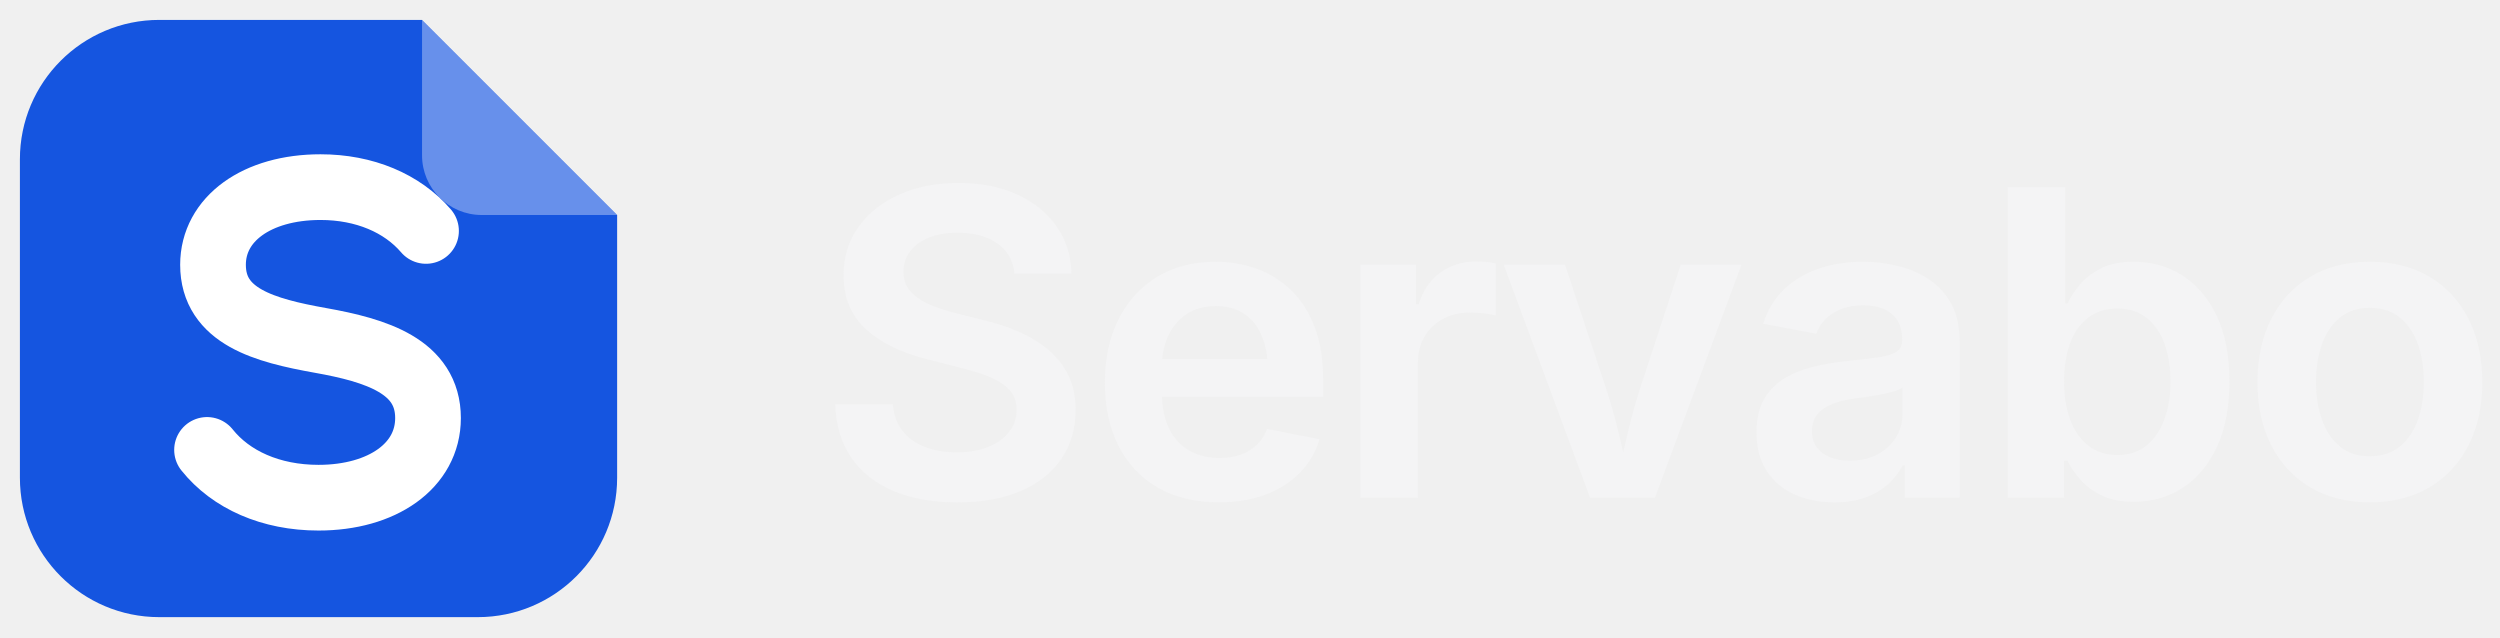
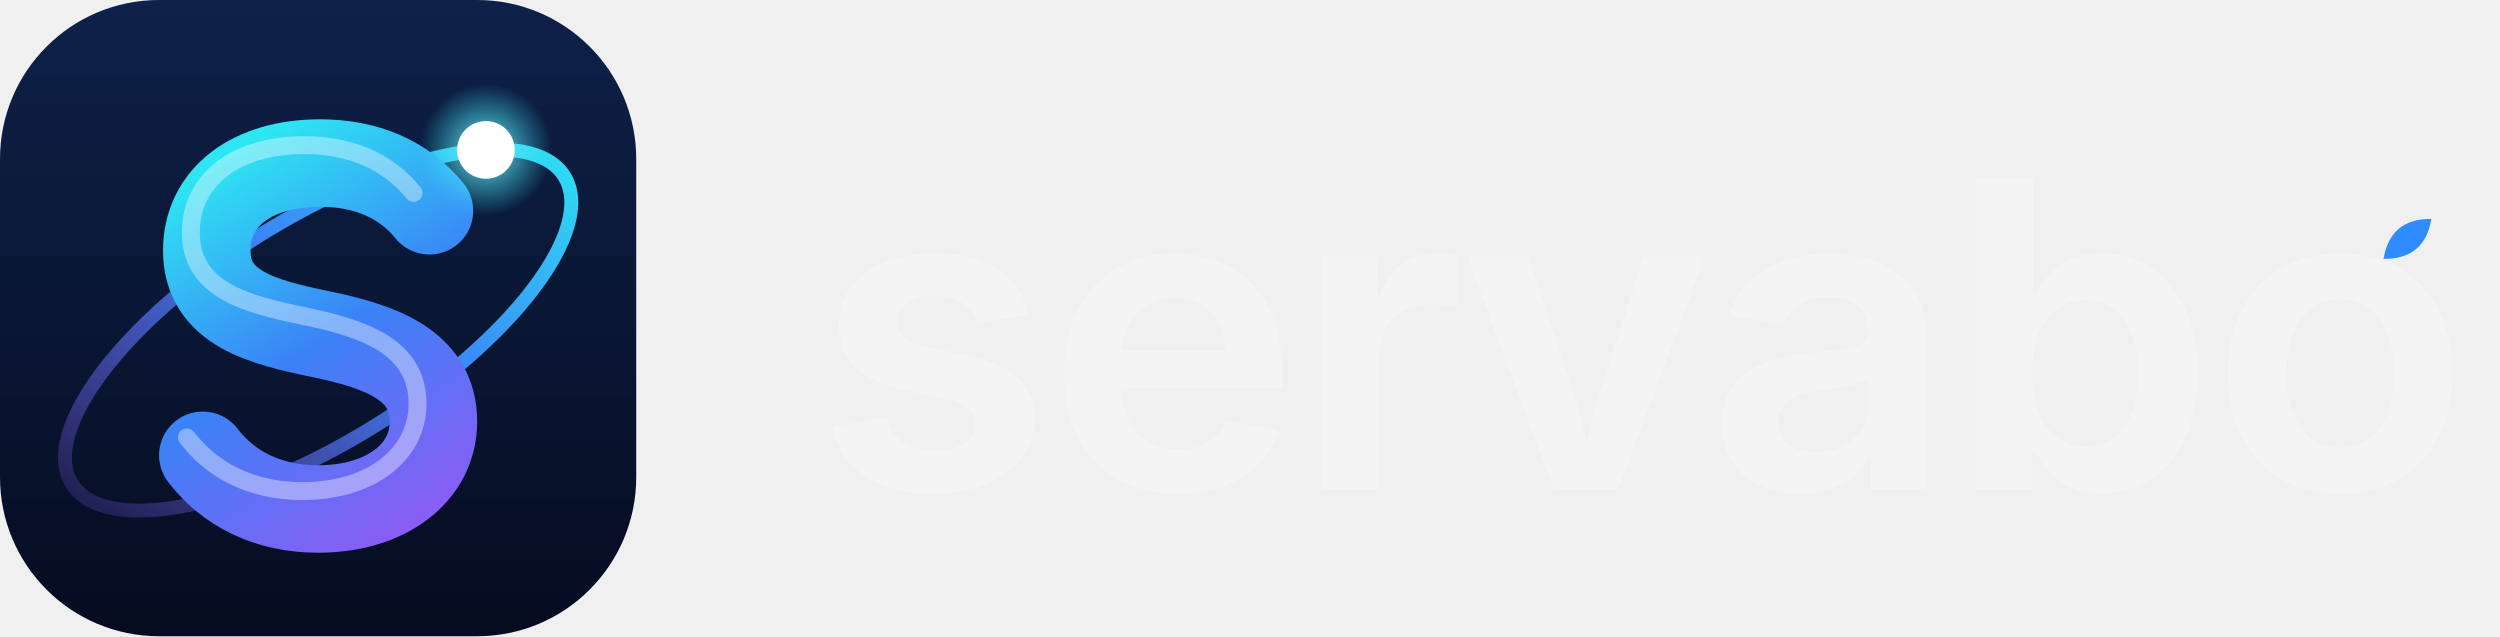
- <svg xmlns="http://www.w3.org/2000/svg" viewBox="0 0 125.58 32" role="img" aria-label="Servabo">
-   <path d="M8 1H21.2L31 10.8V24a7 7 0 0 1-7 7H8a7 7 0 0 1-7-7V8a7 7 0 0 1 7-7Z" fill="#1555e0" />
-   <path d="M21.2 1V7.8a3 3 0 0 0 3 3H31Z" fill="#ffffff" fill-opacity="0.35" />
-   <path d="M21.4 11.6C20.2 10.2 18.3 9.4 16.1 9.4C12.9 9.4 10.7 11 10.7 13.3C10.7 15.9 13.3 16.6 16.1 17.1C18.9 17.6 21.5 18.4 21.5 21C21.5 23.4 19.2 25 16 25C13.6 25 11.6 24.1 10.4 22.6" fill="none" stroke="#ffffff" stroke-width="3.3" stroke-linecap="round" stroke-linejoin="round" />
-   <path transform="translate(41.00 25.0) scale(0.01047)" fill="#f4f4f5" d="M676.44 22.544Q501.184 22.544 371.452 -31.832Q241.72 -86.208 169.104 -191.156Q96.488 -296.104 90.944 -447.889H367.593Q373.865 -370.801 414.873 -319.541Q455.881 -268.281 523.308 -242.861Q590.736 -217.441 673.848 -217.441Q759.296 -217.441 824.028 -243.097Q888.76 -268.753 925.175 -315.145Q961.591 -361.536 961.591 -422.392Q961.591 -477.976 929.299 -514.552Q897.007 -551.128 837.784 -576.672Q778.56 -602.216 697.264 -622.056L530.224 -664.847Q342.88 -711.959 237.048 -809.767Q131.216 -907.575 131.216 -1067.24Q131.216 -1200.152 203.104 -1299.836Q274.992 -1399.52 399.416 -1454.76Q523.84 -1510.0 682.096 -1510.0Q843.784 -1510.0 964.777 -1454.328Q1085.769 -1398.656 1153.861 -1300.516Q1221.953 -1202.376 1224.657 -1075.119H951.391Q941.847 -1168.567 869.208 -1219.859Q796.568 -1271.151 678.688 -1271.151Q597.376 -1271.151 538.917 -1246.995Q480.457 -1222.839 449.529 -1180.651Q418.601 -1138.464 418.601 -1084.448Q418.601 -1025.024 455.005 -986.596Q491.409 -948.168 548.405 -924.692Q605.401 -901.216 666.313 -886.216L803.648 -851.697Q890.865 -831.376 970.277 -796.896Q1049.689 -762.416 1111.585 -711.164Q1173.481 -659.912 1209.069 -588.196Q1244.657 -516.48 1244.657 -420.688Q1244.657 -287.888 1177.269 -187.944Q1109.881 -88.0 982.833 -32.728Q855.784 22.544 676.44 22.544Z M1931.456 22.272Q1762.112 22.272 1639.428 -48.216Q1516.744 -118.704 1450.868 -247.704Q1384.992 -376.704 1384.992 -552.592Q1384.992 -725.024 1450.232 -855.376Q1515.472 -985.728 1634.804 -1058.864Q1754.136 -1132 1915.208 -1132.0Q2020.624 -1132.0 2114.037 -1098.18Q2207.449 -1064.36 2279.029 -994.972Q2350.609 -925.584 2391.313 -819.016Q2432.017 -712.448 2432.017 -566.52V-484.176H1507.856V-665.552H2295.704L2166.775 -613.872Q2166.775 -705.728 2138.539 -774.38Q2110.303 -843.031 2054.832 -881.163Q1999.36 -919.295 1916.936 -919.295Q1834.512 -919.295 1776.769 -880.595Q1719.025 -841.896 1688.801 -776.652Q1658.577 -711.408 1658.577 -630.344V-503.856Q1658.577 -401.456 1693.153 -331.372Q1727.729 -261.289 1790.325 -225.861Q1852.92 -190.433 1935.48 -190.433Q1990.68 -190.433 2035.824 -206.193Q2080.968 -221.953 2113.488 -253.109Q2146.007 -284.265 2163.119 -330.032L2414.881 -280.304Q2388.017 -189.392 2322.129 -121.288Q2256.24 -53.184 2157.396 -15.456Q2058.552 22.272 1931.456 22.272Z M2611.08 0.0V-1118.0H2878.393V-927.856H2890.393Q2920.961 -1027.544 2994.845 -1080.34Q3068.729 -1133.136 3163.977 -1133.136Q3186.569 -1133.136 3213.421 -1130.84Q3240.273 -1128.544 3259.729 -1124.52V-873.967Q3242.225 -879.855 3205.257 -884.071Q3168.289 -888.287 3134.449 -888.287Q3063.521 -888.287 3007.149 -857.811Q2950.777 -827.335 2918.881 -773.587Q2886.985 -719.839 2886.985 -649.023V0.0Z M3712.736 0.0 3298.264 -1118.0H3592.465L3790.289 -521.097Q3825.697 -413.777 3851.333 -304.365Q3876.969 -194.953 3904.241 -80.808H3839.537Q3866.377 -194.953 3891.796 -304.149Q3917.216 -413.345 3951.624 -521.097L4147.72 -1118.0H4439.329L4023.993 0.0Z M4884.92 22.544Q4778.488 22.544 4693.716 -15.512Q4608.944 -53.568 4560.104 -128.408Q4511.264 -203.248 4511.264 -313.68Q4511.264 -407.952 4546.24 -470.112Q4581.216 -532.272 4641.476 -569.796Q4701.736 -607.32 4777.656 -626.696Q4853.575 -646.072 4935.464 -654.344Q5032.872 -664.752 5093.063 -673.048Q5153.255 -681.344 5181.595 -699.424Q5209.935 -717.504 5209.935 -754.616V-759.752Q5209.935 -812.04 5188.471 -848.228Q5167.008 -884.415 5125.376 -903.719Q5083.744 -923.023 5022.592 -923.023Q4960.736 -923.023 4914.969 -904.071Q4869.201 -885.119 4840.181 -854.315Q4811.161 -823.512 4797.913 -786.672L4543.264 -834.599Q4574.6 -933.143 4642.847 -999.068Q4711.095 -1064.992 4808.384 -1098.496Q4905.672 -1132.0 5022.344 -1132.0Q5105.561 -1132.0 5187.861 -1112.236Q5270.161 -1092.472 5337.525 -1048.152Q5404.889 -1003.832 5445.365 -930.516Q5485.841 -857.2 5485.841 -749.528V0.0H5222.872V-154.592H5212.6Q5187.119 -105.224 5142.743 -65.02Q5098.367 -24.816 5034.391 -1.136Q4970.415 22.544 4884.92 22.544ZM4958.688 -177.497Q5035.36 -177.497 5092.048 -207.857Q5148.736 -238.216 5180.199 -289.052Q5211.663 -339.888 5211.663 -400.544V-528.328Q5198.503 -518.352 5169.711 -509.796Q5140.92 -501.24 5105.084 -494.536Q5069.248 -487.832 5034.684 -482.98Q5000.12 -478.128 4974.984 -474.696Q4917.76 -467.128 4872.925 -448.924Q4828.089 -430.72 4802.729 -399.268Q4777.369 -367.816 4777.369 -318.936Q4777.369 -272.6 4800.889 -241.16Q4824.409 -209.721 4865.177 -193.609Q4905.945 -177.497 4958.688 -177.497Z M6321.457 19.68Q6227.553 19.68 6164.065 -12.284Q6100.577 -44.248 6062.121 -89.884Q6023.665 -135.52 6002.937 -177.752H5987.257V0.0H5716.488V-1490.0H5992.393V-931.656H6002.937Q6023.233 -973.32 6060.689 -1019.9Q6098.145 -1066.48 6161.497 -1099.24Q6224.849 -1132.0 6322.617 -1132.0Q6450.089 -1132.0 6553.565 -1066.752Q6657.041 -1001.504 6718.621 -873.3Q6780.201 -745.096 6780.201 -556.864Q6780.201 -372.384 6720.201 -243.68Q6660.201 -114.976 6556.509 -47.648Q6452.817 19.68 6321.457 19.68ZM6242.184 -204.825Q6326.016 -204.825 6382.692 -250.525Q6439.367 -296.225 6468.387 -376.172Q6497.407 -456.12 6497.407 -558.0Q6497.407 -659.744 6468.671 -738.556Q6439.935 -817.367 6383.26 -862.431Q6326.584 -907.495 6242.184 -907.495Q6159.92 -907.495 6102.881 -864.135Q6045.841 -820.775 6016.389 -742.531Q5986.937 -664.288 5986.937 -558.0Q5986.937 -452.576 6016.673 -373.129Q6046.409 -293.681 6103.733 -249.253Q6161.056 -204.825 6242.184 -204.825Z M7453.912 22.272Q7288.952 22.272 7167.756 -49.944Q7046.56 -122.16 6980.616 -251.944Q6914.672 -381.728 6914.672 -553.728Q6914.672 -727.432 6980.616 -857.5Q7046.56 -987.568 7167.756 -1059.784Q7288.952 -1132.0 7453.912 -1132.0Q7619.44 -1132.0 7740.488 -1059.784Q7861.537 -987.568 7927.481 -857.5Q7993.425 -727.432 7993.425 -553.728Q7993.425 -381.728 7927.481 -251.944Q7861.537 -122.16 7740.488 -49.944Q7619.44 22.272 7453.912 22.272ZM7453.912 -198.777Q7540.56 -198.777 7598.224 -245.977Q7655.887 -293.177 7684.407 -373.852Q7712.927 -454.528 7712.927 -554.592Q7712.927 -655.656 7684.407 -736.252Q7655.887 -816.847 7598.224 -863.899Q7540.56 -910.951 7453.912 -910.951Q7367.401 -910.951 7310.089 -863.899Q7252.777 -816.847 7224.257 -736.536Q7195.737 -656.224 7195.737 -554.592Q7195.737 -454.528 7224.257 -373.852Q7252.777 -293.177 7310.089 -245.977Q7367.401 -198.777 7453.912 -198.777Z" />
+ <svg xmlns="http://www.w3.org/2000/svg" viewBox="0 0 125.74 32" role="img" aria-label="Servabo">
+   <defs>
+     <linearGradient id="sv-r" gradientUnits="userSpaceOnUse" x1="11" y1="8" x2="22" y2="26">
+       <stop offset="0" stop-color="#2ee6f2" />
+       <stop offset="0.5" stop-color="#3b82f6" />
+       <stop offset="1" stop-color="#8b5cf6" />
+     </linearGradient>
+     <linearGradient id="sv-o" gradientUnits="userSpaceOnUse" x1="2" y1="22" x2="30" y2="10">
+       <stop offset="0" stop-color="#8b5cf6" stop-opacity="0.15" />
+       <stop offset="0.55" stop-color="#3b82f6" />
+       <stop offset="1" stop-color="#2ee6f2" />
+     </linearGradient>
+     <linearGradient id="sv-t" x1="0" y1="0" x2="0" y2="1">
+       <stop offset="0" stop-color="#0e2149" />
+       <stop offset="1" stop-color="#050c20" />
+     </linearGradient>
+     <radialGradient id="sv-g">
+       <stop offset="0" stop-color="#7df3ff" stop-opacity="0.95" />
+       <stop offset="1" stop-color="#2ee6f2" stop-opacity="0" />
+     </radialGradient>
+   </defs>
+   <path d="M8 0H24a8 8 0 0 1 8 8V24a8 8 0 0 1-8 8H8a8 8 0 0 1-8-8V8a8 8 0 0 1 8-8Z" fill="url(#sv-t)" />
+   <ellipse cx="16.0" cy="16.6" rx="14.6" ry="5.6" transform="rotate(-32.0 16.0 16.6)" fill="none" stroke="url(#sv-o)" stroke-width="0.7" />
+   <path d="M21.6 10.6C20.3 9 18.4 8.2 16.1 8.2C12.7 8.2 10.4 9.9 10.4 12.6C10.4 15.5 13.2 16.2 16.1 16.8C19 17.4 21.8 18.3 21.8 21.2C21.8 23.8 19.4 25.6 16 25.6C13.5 25.6 11.5 24.6 10.2 22.9" fill="none" stroke="url(#sv-r)" stroke-width="4.4" stroke-linecap="round" stroke-linejoin="round" />
+   <path d="M21.6 10.6C20.3 9 18.4 8.2 16.1 8.2C12.7 8.2 10.4 9.9 10.4 12.6C10.4 15.5 13.2 16.2 16.1 16.8C19 17.4 21.8 18.3 21.8 21.2C21.8 23.8 19.4 25.6 16 25.6C13.5 25.6 11.5 24.6 10.2 22.9" fill="none" stroke="#fff" stroke-opacity="0.38" stroke-width="0.9" stroke-linecap="round" stroke-linejoin="round" transform="translate(-0.8 -0.9)" />
+   <circle cx="24.44" cy="7.54" r="3.33" fill="url(#sv-g)" />
+   <circle cx="24.44" cy="7.54" r="1.45" fill="#fff" />
+   <g transform="translate(41.00 24.6) scale(0.01047)">
+     <path fill="#f4f4f5" d="M565.216 22.272Q434.232 22.272 333.068 -15.332Q231.904 -52.936 167.64 -124.768Q103.376 -196.6 83.808 -298.648L341.641 -345.265Q363.913 -264.497 421.125 -224.737Q478.337 -184.977 571.857 -184.977Q663.8 -184.977 717.532 -221.153Q771.264 -257.328 771.264 -311.208Q771.264 -357.976 734.868 -388.052Q698.472 -418.128 622.816 -434.104L431.632 -474.648Q271.856 -508.488 193.104 -587.012Q114.352 -665.536 114.352 -789.584Q114.352 -894.656 172.024 -971.396Q229.696 -1048.136 332.7 -1090.068Q435.704 -1132.0 572.416 -1132.0Q701.672 -1132.0 795.349 -1095.772Q889.025 -1059.544 946.869 -994.076Q1004.713 -928.608 1026.257 -839.672L780.744 -793.784Q762.064 -851.624 712.668 -890.471Q663.272 -929.319 576.44 -929.319Q497.177 -929.319 443.853 -895.199Q390.529 -861.08 390.529 -806.2Q390.529 -760.184 425.377 -729.38Q460.225 -698.576 543.104 -680.76L737.593 -640.76Q897.801 -607.352 975.769 -532.5Q1053.737 -457.648 1053.737 -338.76Q1053.737 -231.256 991.325 -150.004Q928.913 -68.752 818.829 -23.24Q708.745 22.272 565.216 22.272Z M1741.744 22.272Q1572.4 22.272 1449.716 -48.216Q1327.032 -118.704 1261.156 -247.704Q1195.28 -376.704 1195.28 -552.592Q1195.28 -725.024 1260.52 -855.376Q1325.76 -985.728 1445.092 -1058.864Q1564.424 -1132 1725.496 -1132.0Q1830.912 -1132.0 1924.325 -1098.18Q2017.737 -1064.36 2089.317 -994.972Q2160.897 -925.584 2201.601 -819.016Q2242.305 -712.448 2242.305 -566.52V-484.176H1318.144V-665.552H2105.992L1977.063 -613.872Q1977.063 -705.728 1948.827 -774.38Q1920.591 -843.031 1865.12 -881.163Q1809.648 -919.295 1727.224 -919.295Q1644.8 -919.295 1587.057 -880.595Q1529.313 -841.896 1499.089 -776.652Q1468.865 -711.408 1468.865 -630.344V-503.856Q1468.865 -401.456 1503.441 -331.372Q1538.017 -261.289 1600.613 -225.861Q1663.208 -190.433 1745.768 -190.433Q1800.968 -190.433 1846.112 -206.193Q1891.256 -221.953 1923.776 -253.109Q1956.295 -284.265 1973.407 -330.032L2225.169 -280.304Q2198.305 -189.392 2132.417 -121.288Q2066.528 -53.184 1967.684 -15.456Q1868.84 22.272 1741.744 22.272Z M2433.656 0.0V-1118.0H2700.969V-927.856H2712.969Q2743.537 -1027.544 2817.421 -1080.34Q2891.305 -1133.136 2986.553 -1133.136Q3009.145 -1133.136 3035.997 -1130.84Q3062.849 -1128.544 3082.305 -1124.52V-873.967Q3064.801 -879.855 3027.833 -884.071Q2990.865 -888.287 2957.025 -888.287Q2886.097 -888.287 2829.725 -857.811Q2773.353 -827.335 2741.457 -773.587Q2709.561 -719.839 2709.561 -649.023V0.0Z M3547.6 0.0 3133.128 -1118.0H3427.329L3625.153 -521.097Q3660.561 -413.777 3686.197 -304.365Q3711.833 -194.953 3739.105 -80.808H3674.401Q3701.241 -194.953 3726.66 -304.149Q3752.08 -413.345 3786.488 -521.097L3982.584 -1118.0H4274.193L3858.857 0.0Z M4732.072 22.544Q4625.64 22.544 4540.868 -15.512Q4456.096 -53.568 4407.256 -128.408Q4358.416 -203.248 4358.416 -313.68Q4358.416 -407.952 4393.392 -470.112Q4428.368 -532.272 4488.628 -569.796Q4548.888 -607.32 4624.808 -626.696Q4700.727 -646.072 4782.616 -654.344Q4880.024 -664.752 4940.215 -673.048Q5000.407 -681.344 5028.747 -699.424Q5057.087 -717.504 5057.087 -754.616V-759.752Q5057.087 -812.04 5035.623 -848.228Q5014.16 -884.415 4972.528 -903.719Q4930.896 -923.023 4869.744 -923.023Q4807.888 -923.023 4762.121 -904.071Q4716.353 -885.119 4687.333 -854.315Q4658.313 -823.512 4645.065 -786.672L4390.416 -834.599Q4421.752 -933.143 4489.999 -999.068Q4558.247 -1064.992 4655.536 -1098.496Q4752.824 -1132.0 4869.496 -1132.0Q4952.713 -1132.0 5035.013 -1112.236Q5117.313 -1092.472 5184.677 -1048.152Q5252.041 -1003.832 5292.517 -930.516Q5332.993 -857.2 5332.993 -749.528V0.0H5070.024V-154.592H5059.752Q5034.271 -105.224 4989.895 -65.02Q4945.519 -24.816 4881.543 -1.136Q4817.567 22.544 4732.072 22.544ZM4805.84 -177.497Q4882.512 -177.497 4939.2 -207.857Q4995.888 -238.216 5027.351 -289.052Q5058.815 -339.888 5058.815 -400.544V-528.328Q5045.655 -518.352 5016.863 -509.796Q4988.072 -501.24 4952.236 -494.536Q4916.4 -487.832 4881.836 -482.98Q4847.272 -478.128 4822.136 -474.696Q4764.912 -467.128 4720.077 -448.924Q4675.241 -430.72 4649.881 -399.268Q4624.521 -367.816 4624.521 -318.936Q4624.521 -272.6 4648.041 -241.16Q4671.561 -209.721 4712.329 -193.609Q4753.097 -177.497 4805.84 -177.497Z M6180.897 19.68Q6086.993 19.68 6023.505 -12.284Q5960.017 -44.248 5921.561 -89.884Q5883.105 -135.52 5862.377 -177.752H5846.697V0.0H5575.928V-1490.0H5851.833V-931.656H5862.377Q5882.673 -973.32 5920.129 -1019.9Q5957.585 -1066.48 6020.937 -1099.24Q6084.289 -1132.0 6182.057 -1132.0Q6309.529 -1132.0 6413.005 -1066.752Q6516.481 -1001.504 6578.061 -873.3Q6639.641 -745.096 6639.641 -556.864Q6639.641 -372.384 6579.641 -243.68Q6519.641 -114.976 6415.949 -47.648Q6312.257 19.68 6180.897 19.68ZM6101.624 -204.825Q6185.456 -204.825 6242.132 -250.525Q6298.807 -296.225 6327.827 -376.172Q6356.847 -456.12 6356.847 -558.0Q6356.847 -659.744 6328.111 -738.556Q6299.375 -817.367 6242.7 -862.431Q6186.024 -907.495 6101.624 -907.495Q6019.36 -907.495 5962.321 -864.135Q5905.281 -820.775 5875.829 -742.531Q5846.377 -664.288 5846.377 -558.0Q5846.377 -452.576 5876.113 -373.129Q5905.849 -293.681 5963.173 -249.253Q6020.496 -204.825 6101.624 -204.825Z M7325.64 22.272Q7160.68 22.272 7039.484 -49.944Q6918.288 -122.16 6852.344 -251.944Q6786.4 -381.728 6786.4 -553.728Q6786.4 -727.432 6852.344 -857.5Q6918.288 -987.568 7039.484 -1059.784Q7160.68 -1132.0 7325.64 -1132.0Q7491.168 -1132.0 7612.216 -1059.784Q7733.265 -987.568 7799.209 -857.5Q7865.153 -727.432 7865.153 -553.728Q7865.153 -381.728 7799.209 -251.944Q7733.265 -122.16 7612.216 -49.944Q7491.168 22.272 7325.64 22.272ZM7325.64 -198.777Q7412.288 -198.777 7469.952 -245.977Q7527.615 -293.177 7556.135 -373.852Q7584.655 -454.528 7584.655 -554.592Q7584.655 -655.656 7556.135 -736.252Q7527.615 -816.847 7469.952 -863.899Q7412.288 -910.951 7325.64 -910.951Q7239.129 -910.951 7181.817 -863.899Q7124.505 -816.847 7095.985 -736.536Q7067.465 -656.224 7067.465 -554.592Q7067.465 -454.528 7095.985 -373.852Q7124.505 -293.177 7181.817 -245.977Q7239.129 -198.777 7325.64 -198.777Z" />
+     <path fill="#2f8cff" d="M7534 -1106Q7732 -1104 7764 -1298Q7567 -1300 7534 -1106Z" />
+   </g>
</svg>
